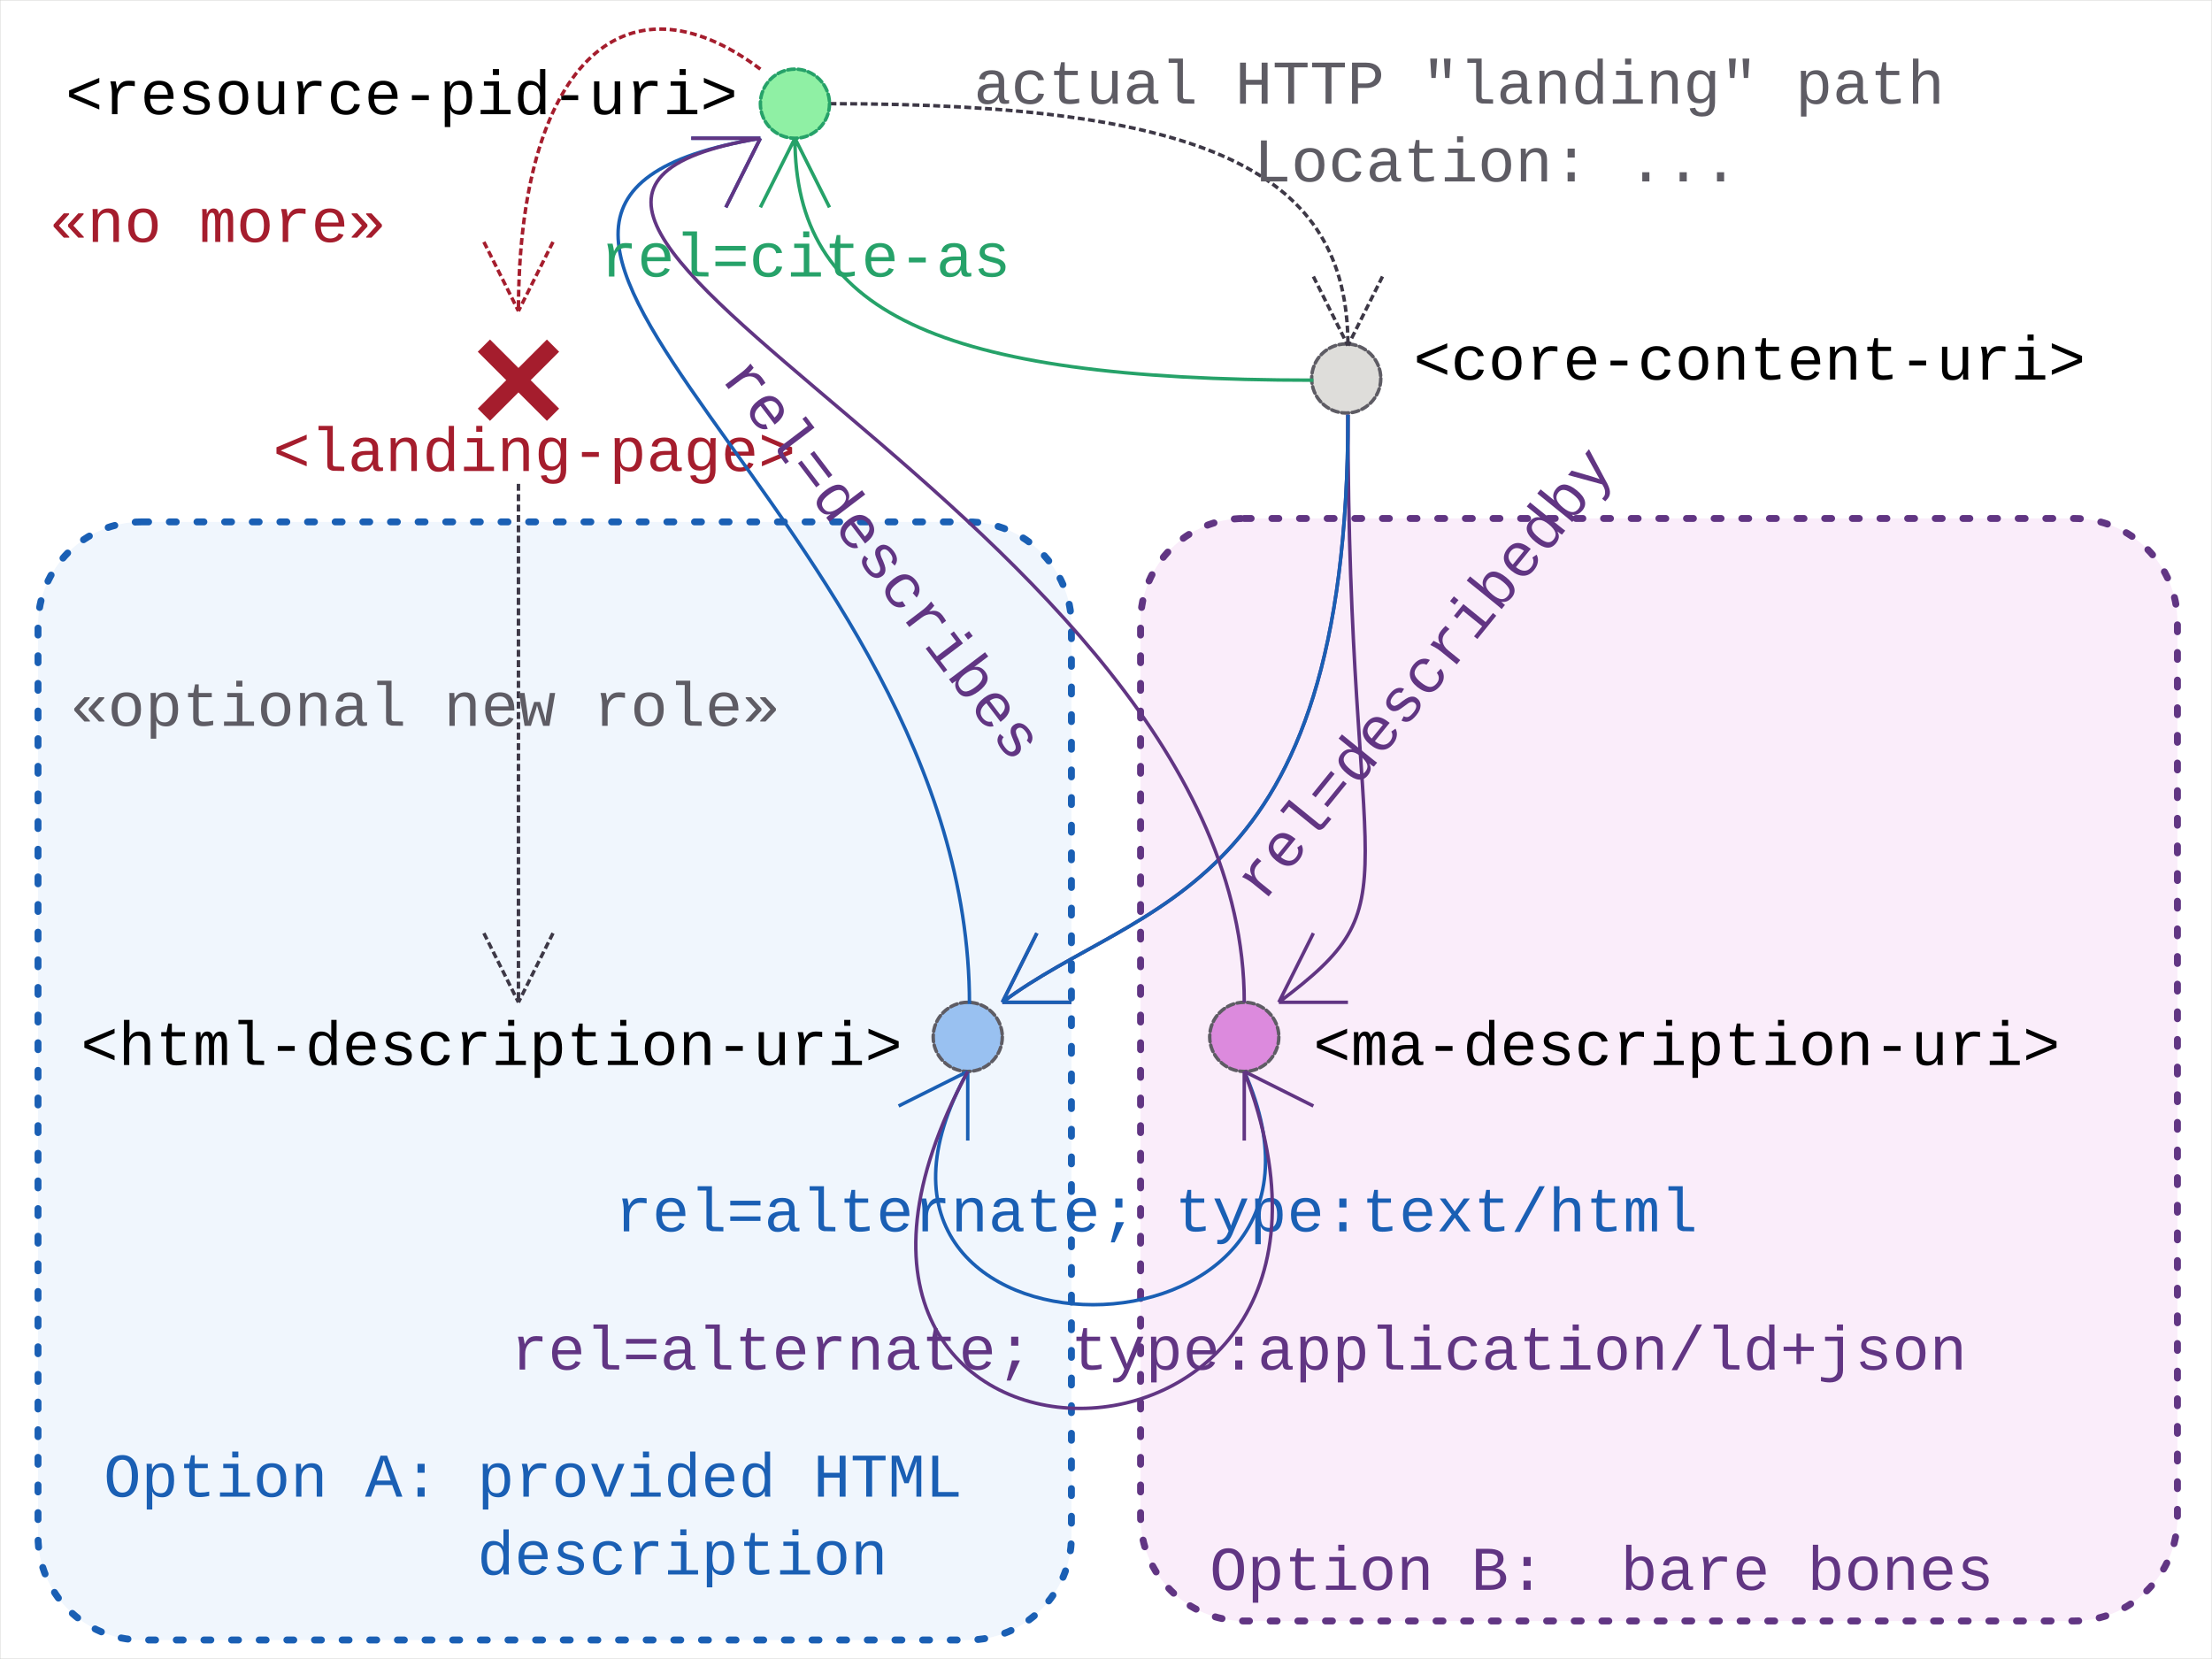
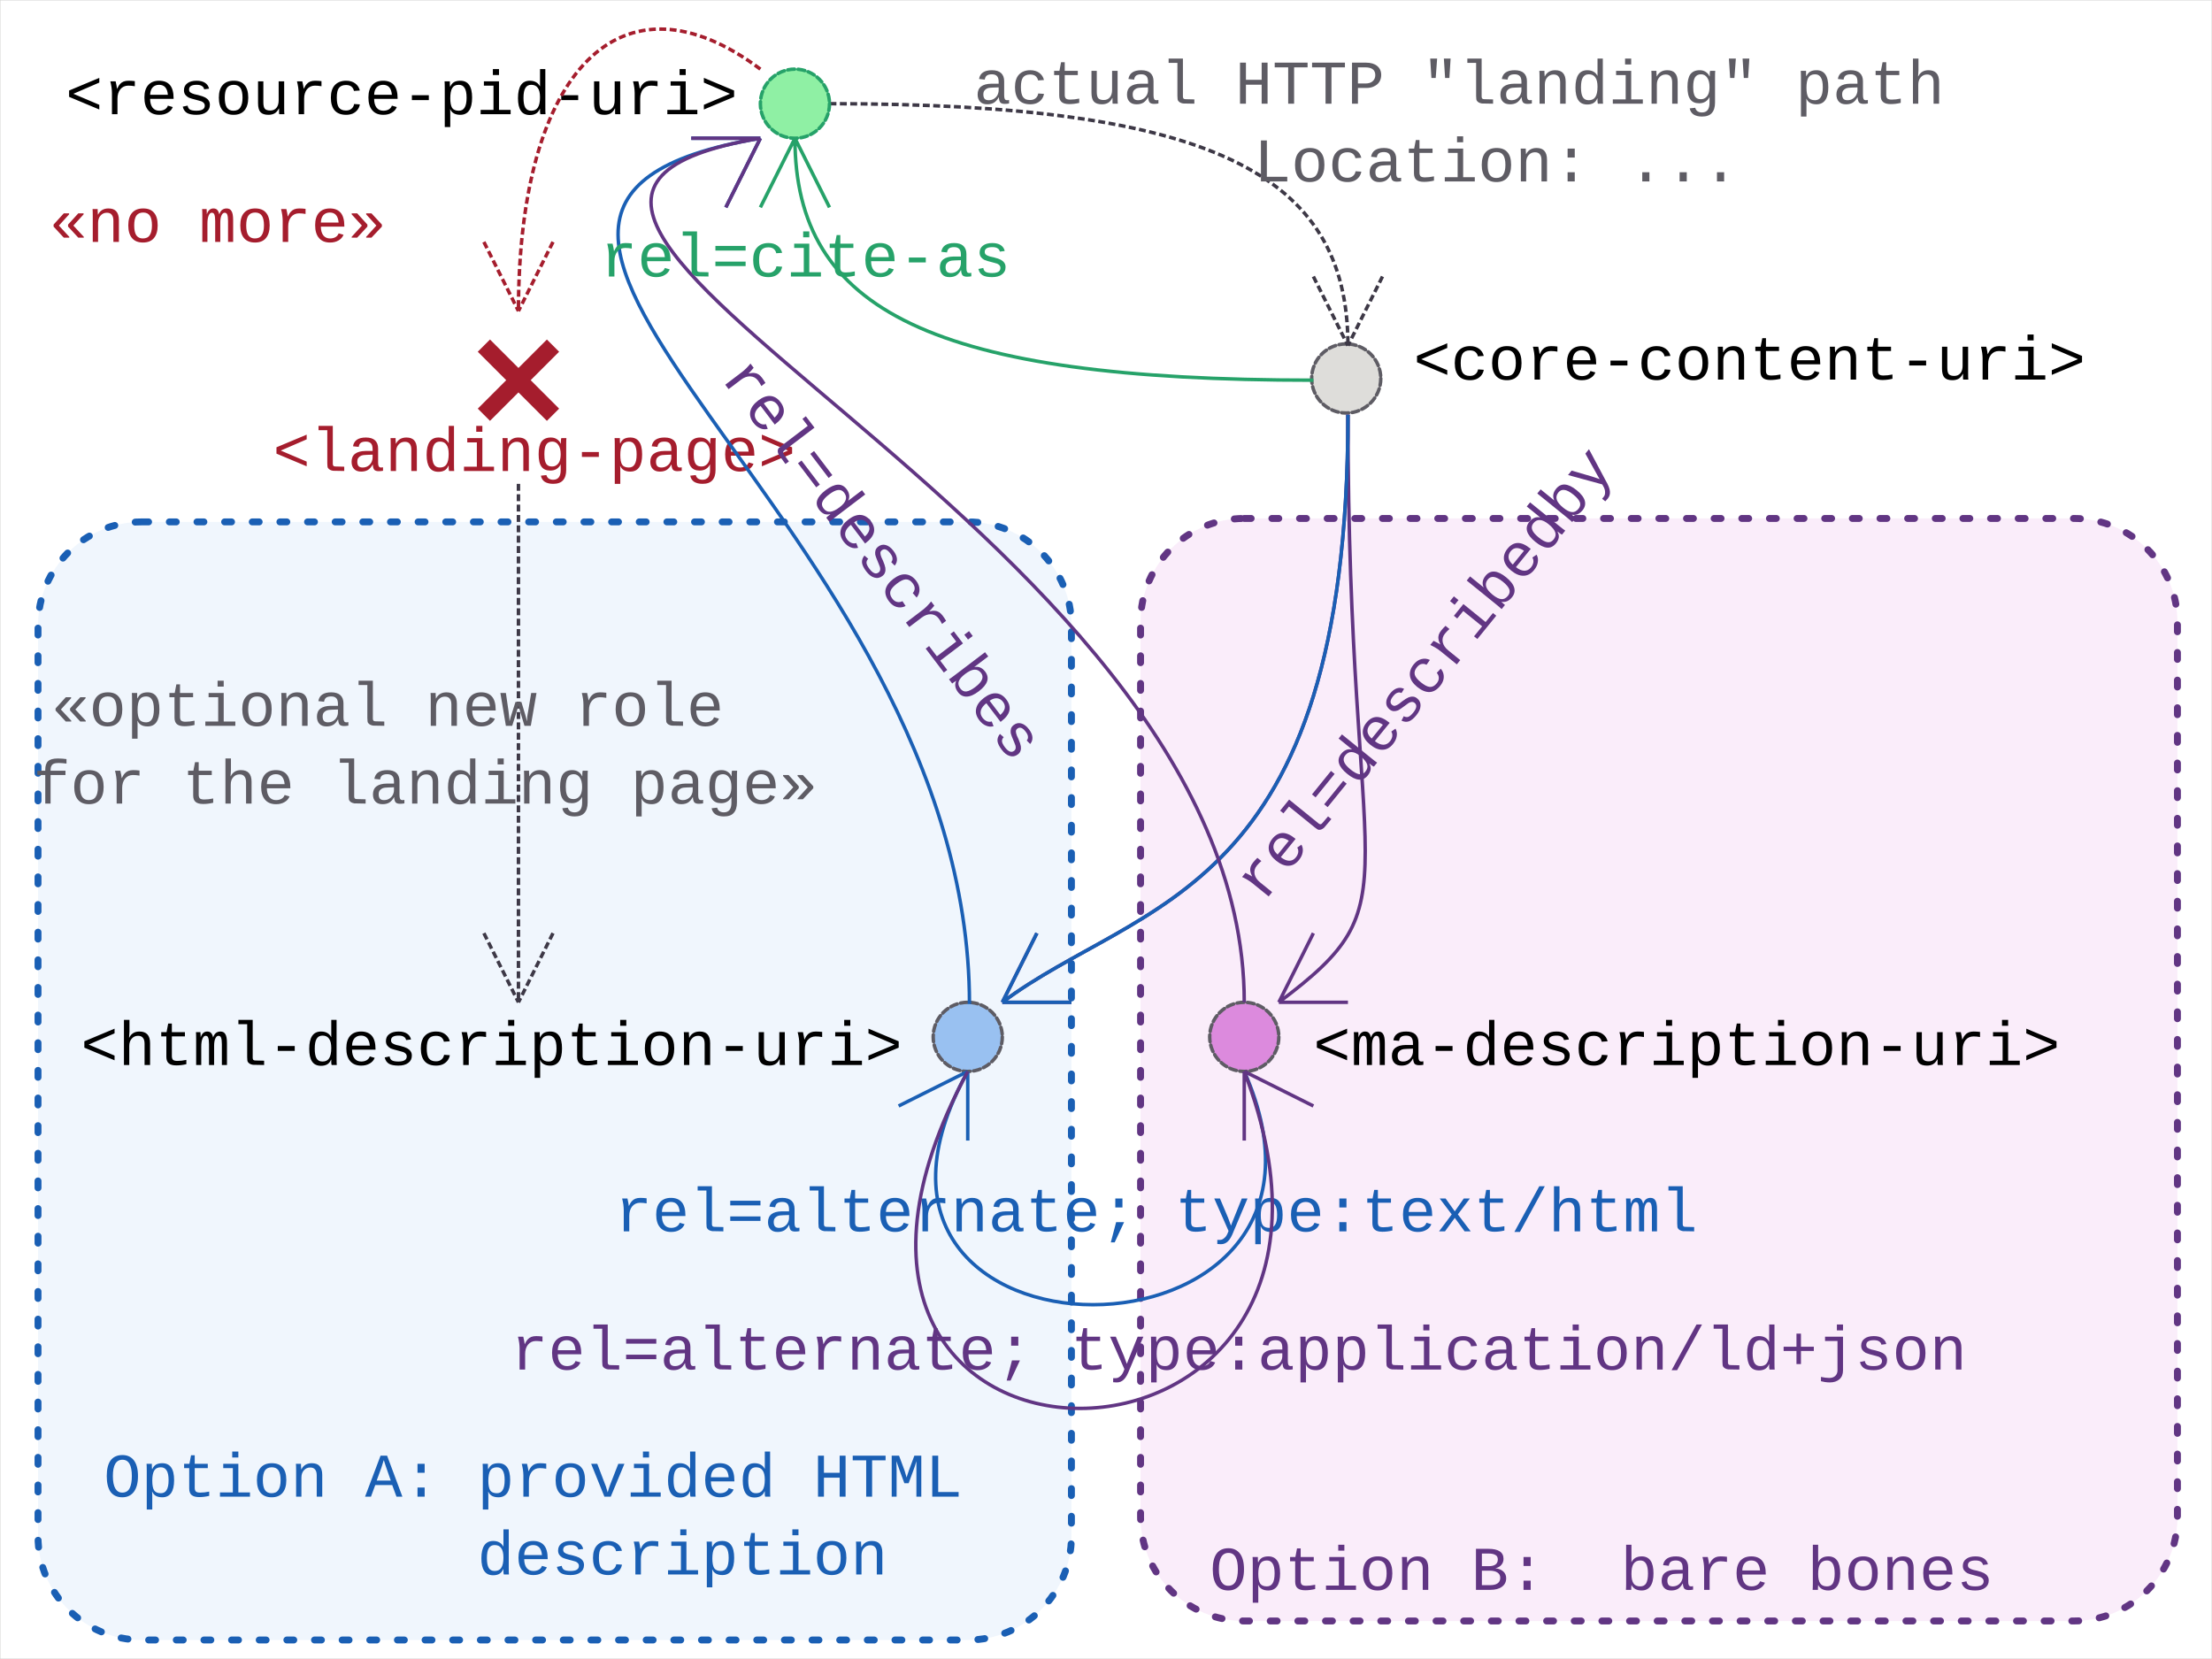
<svg xmlns="http://www.w3.org/2000/svg" width="640" height="480" viewBox="0 0 169.333 127" version="1.1" id="svg982">
  <defs id="defs979">
    <clipPath clipPathUnits="userSpaceOnUse" id="clipPath3602">
      <g id="g3606">
        <path d="M 0,0 H 800 V 600 H 0 Z" clip-rule="nonzero" id="path3604" />
      </g>
    </clipPath>
  </defs>
  <g id="layer1">
    <rect style="fill:#dc8add;fill-opacity:0.15;stroke:#613583;stroke-width:0.529;stroke-linecap:round;stroke-linejoin:round;stroke-dasharray:0.529, 1.587;stroke-dashoffset:0" id="rect1625" width="79.375" height="84.402" x="87.312" y="39.688" rx="7.937" ry="7.937" />
    <rect style="fill:#99c1f1;fill-opacity:0.15;stroke:#1a5fb4;stroke-width:0.529;stroke-linecap:round;stroke-linejoin:round;stroke-dasharray:0.529, 1.587;stroke-dashoffset:0" id="rect1013" width="79.11" height="85.593" x="2.91" y="39.952" rx="7.937" ry="7.938" />
    <rect style="opacity:0.458;fill:none;stroke:#888a85;stroke-width:0.026;stroke-linecap:round;stroke-linejoin:round" id="rect6783" width="169.307" height="126.974" x="0.013" y="0.013" ry="1.2715655e-06" rx="1.2715655e-06" />
    <text xml:space="preserve" style="font-size:4.763px;line-height:1.25;font-family:'Liberation Mono';-inkscape-font-specification:'Liberation Mono';fill:#1a5fb4;stroke-width:0.265" x="47.062" y="94.262" id="text21396">
      <tspan id="tspan21394" style="font-size:4.763px;fill:#1a5fb4;fill-opacity:1;stroke-width:0.265" x="47.062" y="94.262">rel=alternate; type:text/html</tspan>
    </text>
    <circle style="fill:#deddda;stroke:#5e5c64;stroke-width:0.265;stroke-linecap:round;stroke-linejoin:round;stroke-dasharray:0.529, 0.265" id="path845" cx="103.055" cy="28.972" r="2.646" />
    <circle style="fill:#99c1f1;stroke:#5e5c64;stroke-width:0.265;stroke-linecap:round;stroke-linejoin:round;stroke-dasharray:0.529, 0.265" id="circle847" cx="74.083" cy="79.375" r="2.646" />
    <text xml:space="preserve" style="font-size:4.763px;line-height:1.25;font-family:'Liberation Mono';-inkscape-font-specification:'Liberation Mono';stroke-width:0.265" x="5.022" y="8.743" id="text916">
      <tspan id="tspan914" style="font-size:4.763px;fill:#000000;fill-opacity:1;stroke-width:0.265" x="5.022" y="8.743">&lt;resource-pid-uri&gt;</tspan>
    </text>
    <path id="path924" style="fill:none;stroke:#1a5fb4;stroke-width:0.265px;stroke-linecap:butt;stroke-linejoin:miter;stroke-opacity:1" d="m 74.083,87.312 0,-5.292 m -5.292,2.646 5.292,-2.646 m 21.167,0 c 10.583,23.812 -34.396,23.812 -21.167,0" />
    <text xml:space="preserve" style="font-size:4.763px;line-height:1.25;font-family:'Liberation Mono';-inkscape-font-specification:'Liberation Mono';fill:#613583;stroke-width:0.265" x="92.604" y="121.708" id="text1629">
      <tspan id="tspan1627" style="font-size:4.763px;fill:#613583;stroke:none;stroke-width:0.265" x="92.604" y="121.708">Option B:  bare bones</tspan>
      <tspan style="font-size:4.763px;fill:#613583;stroke:none;stroke-width:0.265" x="92.604" y="127.661" id="tspan1613" />
    </text>
    <text xml:space="preserve" style="font-size:4.763px;line-height:1.25;font-family:'Liberation Mono';-inkscape-font-specification:'Liberation Mono';stroke-width:0.265" x="100.542" y="81.527" id="text1647">
      <tspan style="font-size:4.763px;fill:#000000;fill-opacity:1;stroke-width:0.265" x="100.542" y="81.527" id="tspan1621">&lt;ma-description-uri&gt;</tspan>
    </text>
    <text xml:space="preserve" style="font-size:4.763px;line-height:1.25;font-family:'Liberation Mono';-inkscape-font-specification:'Liberation Mono';fill:#1a5fb4;stroke-width:0.265" x="7.938" y="114.576" id="text1623">
      <tspan style="font-size:4.763px;fill:#1a5fb4;stroke:none;stroke-width:0.265" x="7.938" y="114.576" id="tspan1607">Option A: provided HTML</tspan>
      <tspan style="font-size:4.763px;fill:#1a5fb4;stroke:none;stroke-width:0.265" x="7.938" y="120.529" id="tspan1611">          description</tspan>
    </text>
    <circle style="fill:#dc8add;stroke:#5e5c64;stroke-width:0.265;stroke-linecap:round;stroke-linejoin:round;stroke-dasharray:0.529, 0.265" id="circle4128" cx="95.25" cy="79.375" r="2.646" />
    <path id="path4130" style="fill:none;stroke:#613583;stroke-width:0.265px;stroke-linecap:butt;stroke-linejoin:miter;stroke-opacity:1" d="m 100.542,71.437 -2.646,5.292 m 5.292,0 H 97.896 M 103.188,31.75 c 0,37.042 5.292,37.042 -5.292,44.979" />
    <text xml:space="preserve" style="font-size:4.763px;line-height:1.25;font-family:'Liberation Mono';-inkscape-font-specification:'Liberation Mono';fill:#613583;stroke-width:0.265" x="7.176" y="118.657" id="text4134" transform="rotate(-50.96431)">
      <tspan id="tspan4132" style="font-size:4.763px;fill:#613583;fill-opacity:1;stroke-width:0.265" x="7.176" y="118.657">rel=describedby</tspan>
    </text>
    <path id="path599" style="fill:none;stroke:#3d3846;stroke-width:0.265px;stroke-linecap:butt;stroke-linejoin:miter;stroke-dasharray:0.529, 0.265;stroke-dashoffset:0;stroke-opacity:1" d="m 105.833,21.167 -2.646,5.292 m -2.646,-5.292 2.646,5.292 M 63.5,7.937 c 29.104,0 39.688,5.292 39.688,18.521" />
    <text xml:space="preserve" style="font-size:4.763px;line-height:1.25;font-family:'Liberation Mono';-inkscape-font-specification:'Liberation Mono';text-align:center;text-anchor:middle;fill:#5e5c64;stroke-width:0.265" x="121.708" y="7.938" id="text1206">
      <tspan id="tspan1204" style="font-size:4.763px;text-align:center;text-anchor:middle;fill:#5e5c64;fill-opacity:1;stroke-width:0.265" x="121.708" y="7.938">actual HTTP "landing" path</tspan>
      <tspan style="font-size:4.763px;text-align:center;text-anchor:middle;fill:#5e5c64;fill-opacity:1;stroke-width:0.265" x="121.708" y="13.891" id="tspan1208">Location: ...</tspan>
    </text>
    <text xml:space="preserve" style="font-size:4.763px;line-height:1.25;font-family:'Liberation Mono';-inkscape-font-specification:'Liberation Mono';stroke-width:0.265" x="108.209" y="29.058" id="text1541">
      <tspan id="tspan1539" style="font-size:4.763px;fill:#000000;fill-opacity:1;stroke-width:0.265" x="108.209" y="29.058">&lt;core-content-uri&gt;</tspan>
    </text>
    <circle style="fill:#8ff0a4;stroke:#26a269;stroke-width:0.265;stroke-linecap:round;stroke-linejoin:round;stroke-dasharray:0.529, 0.265" id="circle1543" cx="60.854" cy="7.938" r="2.646" />
    <text xml:space="preserve" style="font-size:4.763px;line-height:1.25;font-family:'Liberation Mono';-inkscape-font-specification:'Liberation Mono';fill:#a51d2d;stroke-width:0.265" x="20.897" y="36.053" id="text1547">
      <tspan id="tspan1545" style="font-size:4.763px;fill:#a51d2d;fill-opacity:1;stroke-width:0.265" x="20.897" y="36.053">&lt;landing-page&gt;</tspan>
    </text>
    <path style="fill:none;stroke:#a51d2d;stroke-width:1.323;stroke-linecap:butt;stroke-linejoin:miter;stroke-dasharray:none;stroke-opacity:1" d="m 37.042,26.458 5.292,5.292 -2.646,-2.646 2.646,-2.646 -5.292,5.292" id="path1603" />
    <path id="path1605" style="fill:none;stroke:#a51d2d;stroke-width:0.265px;stroke-linecap:butt;stroke-linejoin:miter;stroke-dasharray:0.529, 0.265;stroke-dashoffset:0;stroke-opacity:1" d="M 42.333,18.521 39.688,23.812 M 37.042,18.521 39.688,23.812 M 58.208,5.292 C 47.625,-2.646 39.688,5.292 39.688,23.812" />
    <path id="path1615" style="fill:none;stroke:#613583;stroke-width:0.265px;stroke-linecap:butt;stroke-linejoin:miter;stroke-opacity:1" d="m 79.375,71.437 -2.646,5.292 m 5.292,0 h -5.292 M 103.188,31.75 c 0,37.042 -15.875,37.042 -26.458,44.979" />
    <text xml:space="preserve" style="font-size:4.763px;line-height:1.25;font-family:'Liberation Mono';-inkscape-font-specification:'Liberation Mono';fill:#000000;stroke-width:0.265" x="6.191" y="81.527" id="text1625">
      <tspan style="font-size:4.763px;fill:#000000;fill-opacity:1;stroke-width:0.265" x="6.191" y="81.527" id="tspan1630">&lt;html-description-uri&gt;</tspan>
    </text>
    <path id="path1632" style="fill:none;stroke:#3d3846;stroke-width:0.265px;stroke-linecap:butt;stroke-linejoin:miter;stroke-dasharray:0.529, 0.265;stroke-dashoffset:0;stroke-opacity:1" d="M 42.333,71.437 39.688,76.729 m -2.646,-5.292 2.646,5.292 m 0,-39.687 c 1e-5,23.812 0,-7.938 0,39.687" />
    <path id="path5466" style="fill:none;stroke:#1a5fb4;stroke-width:0.265px;stroke-linecap:butt;stroke-linejoin:miter;stroke-opacity:1" d="m 79.375,71.437 -2.646,5.292 m 5.292,0 h -5.292 M 103.188,31.75 c 0,37.042 -15.875,37.042 -26.458,44.979" />
    <path id="path5468" style="fill:none;stroke:#26a269;stroke-width:0.265px;stroke-linecap:butt;stroke-linejoin:miter;stroke-dasharray:none;stroke-dashoffset:0;stroke-opacity:1" d="m 58.208,15.875 2.646,-5.292 m 2.646,5.292 -2.646,-5.292 m 39.688,18.521 c -29.104,0 -39.688,-5.292 -39.688,-18.521" />
    <path id="path6204" style="fill:none;stroke:#1a5fb4;stroke-width:0.265px;stroke-linecap:butt;stroke-linejoin:miter;stroke-opacity:1" d="m 55.562,15.875 2.646,-5.292 m -5.292,0 h 5.292 m 16.007,66.278 c 0,-37.042 -47.757,-60.986 -16.007,-66.278" />
    <path id="path6206" style="fill:none;stroke:#613583;stroke-width:0.265px;stroke-linecap:butt;stroke-linejoin:miter;stroke-opacity:1" d="m 55.563,15.875 2.646,-5.292 m -5.292,0 h 5.292 m 37.042,66.146 c 0,-37.042 -68.792,-60.854 -37.042,-66.146" />
    <text xml:space="preserve" style="font-size:4.763px;line-height:1.25;font-family:'Liberation Mono';-inkscape-font-specification:'Liberation Mono';fill:#613583;stroke-width:0.265" x="56.348" y="-26.403" id="text6210" transform="rotate(52.78497)">
      <tspan id="tspan6208" style="font-size:4.763px;fill:#613583;fill-opacity:1;stroke-width:0.265" x="56.348" y="-26.403">rel=describes</tspan>
    </text>
    <text xml:space="preserve" style="font-size:4.763px;line-height:1.25;font-family:'Liberation Mono';-inkscape-font-specification:'Liberation Mono';text-align:center;text-anchor:middle;fill:#5e5c64;stroke-width:0.265" x="39.688" y="55.562" id="text7621">
-       <tspan style="font-size:4.763px;text-align:center;text-anchor:middle;fill:#5e5c64;fill-opacity:1;stroke-width:0.265" x="39.688" y="55.562" id="tspan7619">«optional new role»</tspan>
+       <tspan style="font-size:4.763px;text-align:center;text-anchor:middle;fill:#5e5c64;fill-opacity:1;stroke-width:0.265" x="39.688" y="55.562" id="tspan7619">«optional new role</tspan>
+       <tspan style="font-size:4.763px;text-align:center;text-anchor:middle;fill:#5e5c64;fill-opacity:1;stroke-width:0.265" x="39.688" y="61.516" id="tspan1">for the landing page»</tspan>
    </text>
    <text xml:space="preserve" style="font-size:4.763px;line-height:1.25;font-family:'Liberation Mono';-inkscape-font-specification:'Liberation Mono';text-align:center;text-anchor:middle;fill:#5e5c64;stroke-width:0.265" x="23.812" y="18.521" id="text443">
      <tspan style="font-size:4.763px;text-align:center;text-anchor:middle;fill:#a51d2d;fill-opacity:1;stroke-width:0.265" x="23.812" y="18.521" id="tspan441">«no more»</tspan>
    </text>
    <text xml:space="preserve" style="font-size:4.763px;line-height:1.25;font-family:'Liberation Mono';-inkscape-font-specification:'Liberation Mono';text-align:center;text-anchor:middle;fill:#26a269;stroke-width:0.265" x="68.792" y="21.167" id="text6200">
      <tspan style="font-size:4.763px;text-align:center;text-anchor:middle;fill:#26a269;fill-opacity:1;stroke-width:0.265" x="68.792" y="21.167" id="tspan6198">rel=cite-as</tspan>
    </text>
    <path id="path604" style="fill:none;stroke:#613583;stroke-width:0.265px;stroke-linecap:butt;stroke-linejoin:miter;stroke-opacity:1" d="m 95.25,87.312 v -5.292 m 5.292,2.646 -5.292,-2.646 m -21.167,0 c -18.521,34.396 34.396,34.396 21.167,0" />
    <text xml:space="preserve" style="font-size:4.763px;line-height:1.25;font-family:'Liberation Mono';-inkscape-font-specification:'Liberation Mono';fill:#613583;stroke-width:0.265" x="39.09" y="104.845" id="text608">
      <tspan id="tspan606" style="font-size:4.763px;fill:#613583;fill-opacity:1;stroke-width:0.265" x="39.09" y="104.845">rel=alternate; type:application/ld+json</tspan>
    </text>
  </g>
</svg>
